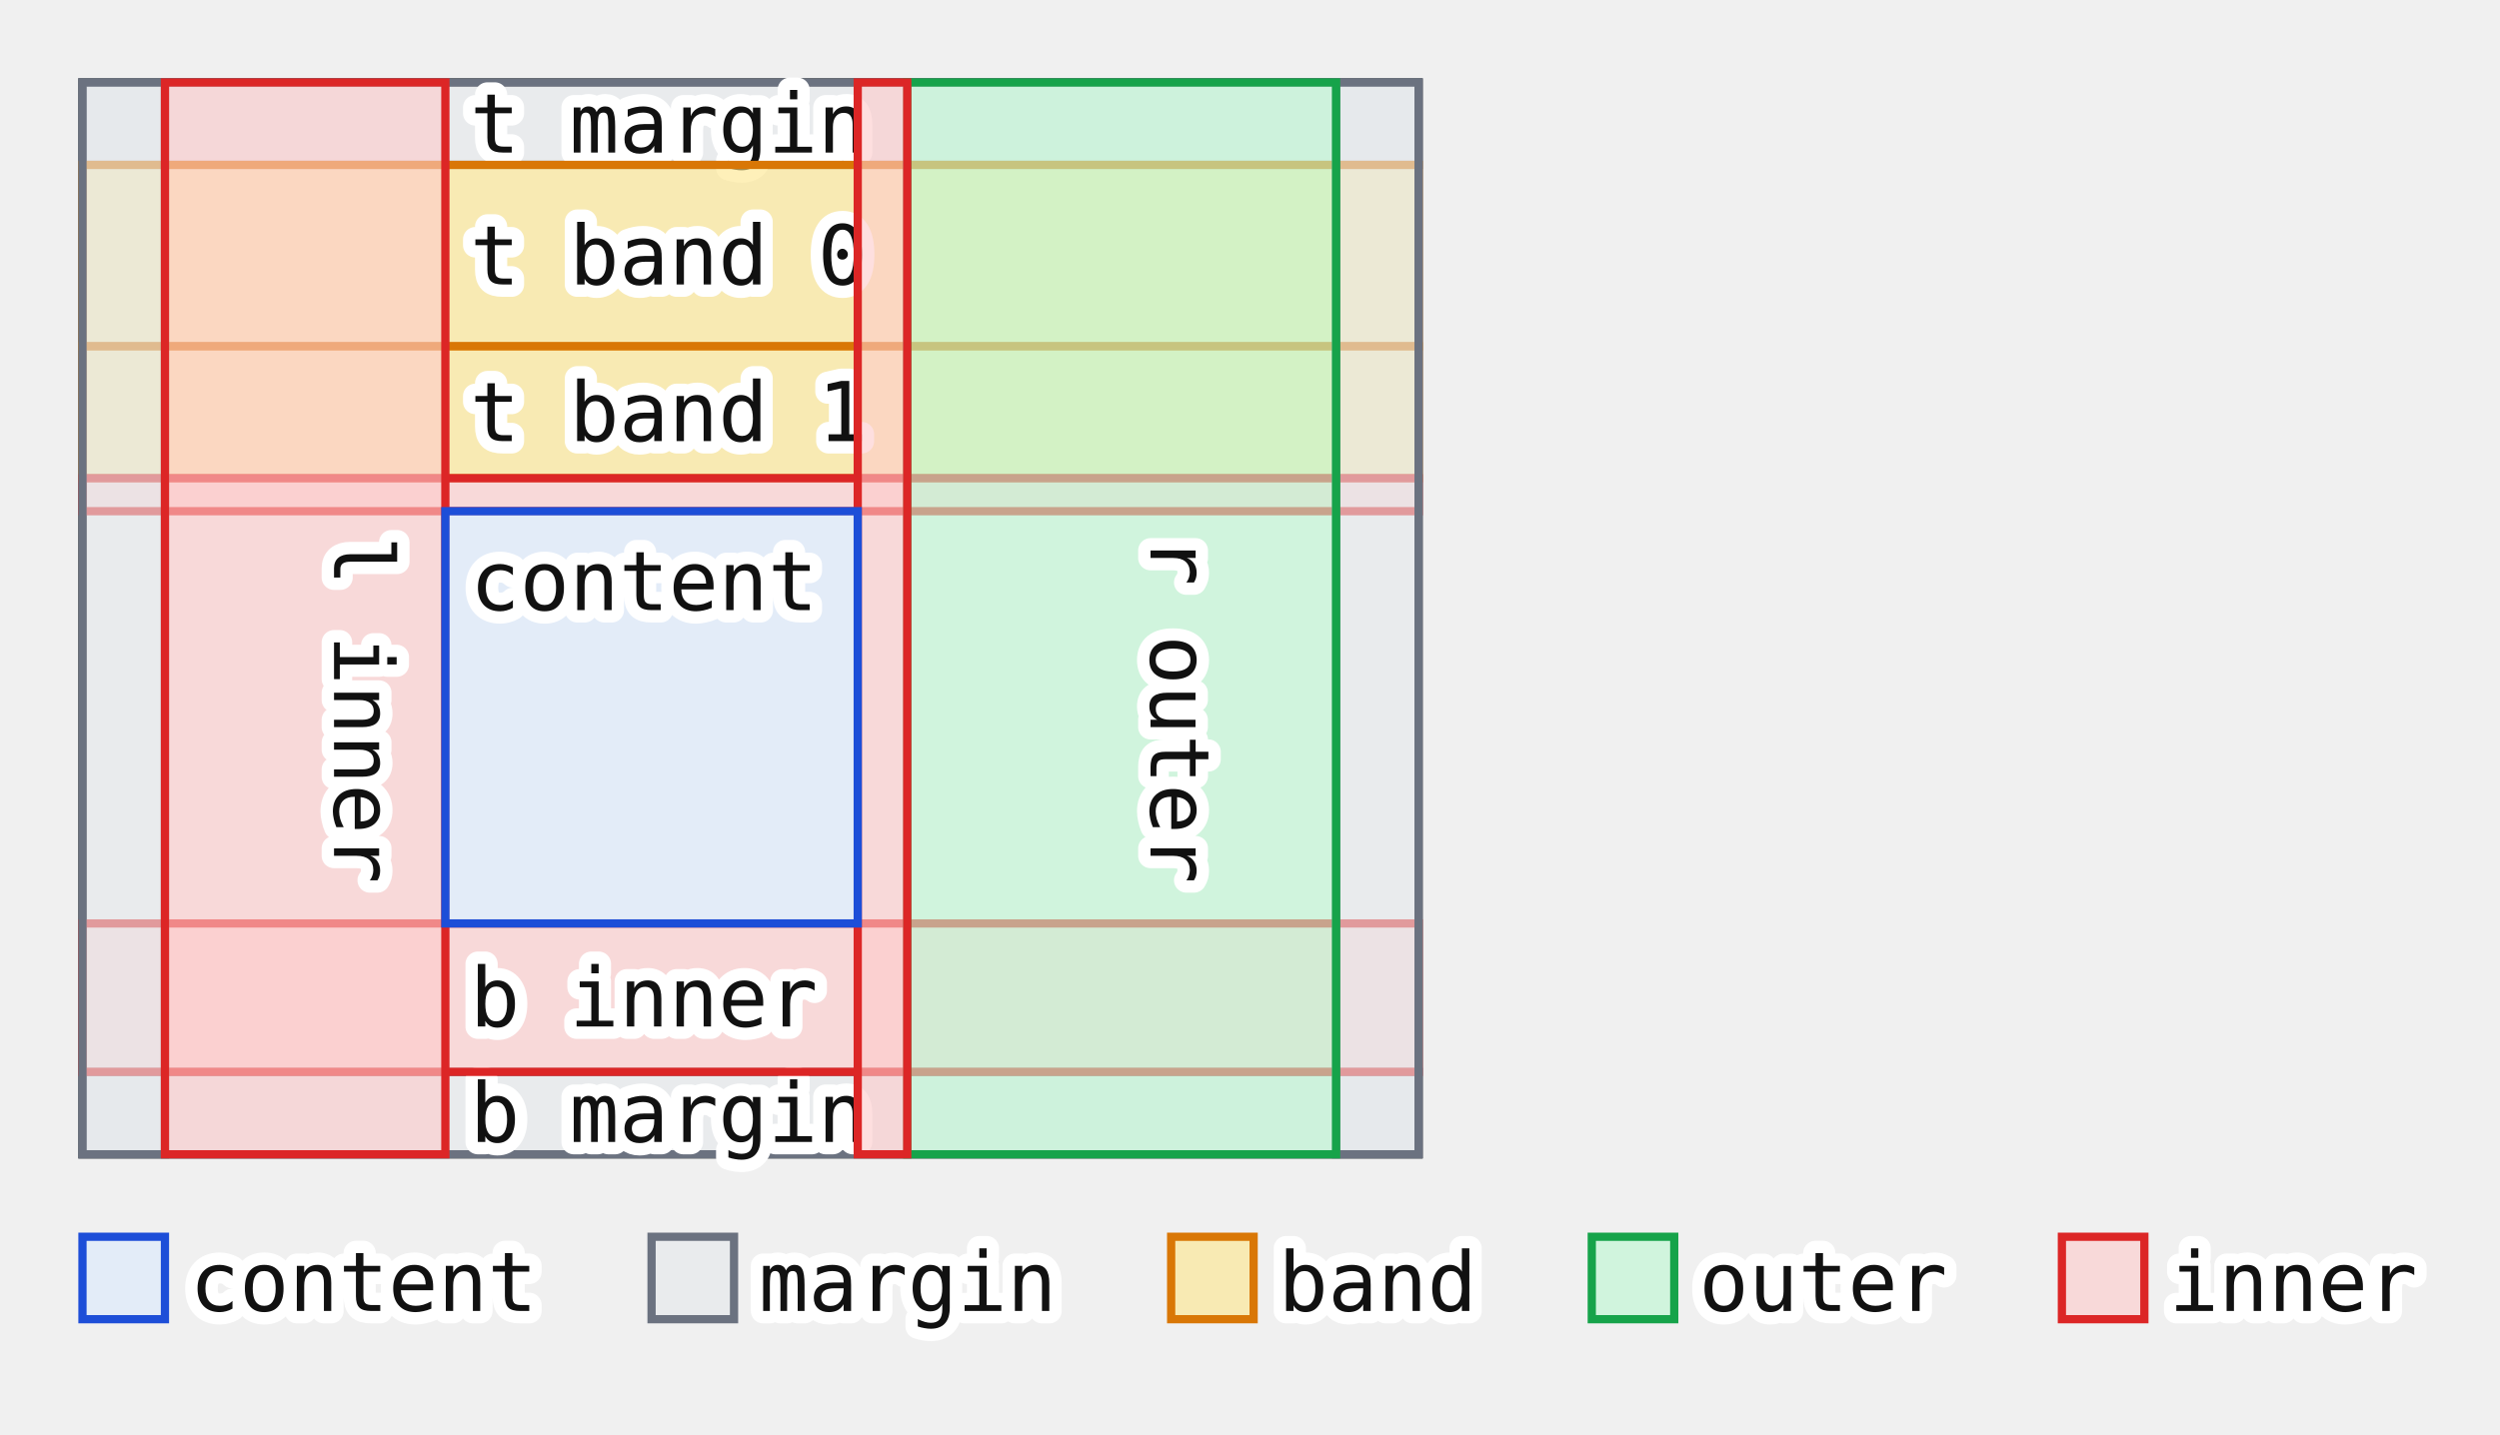
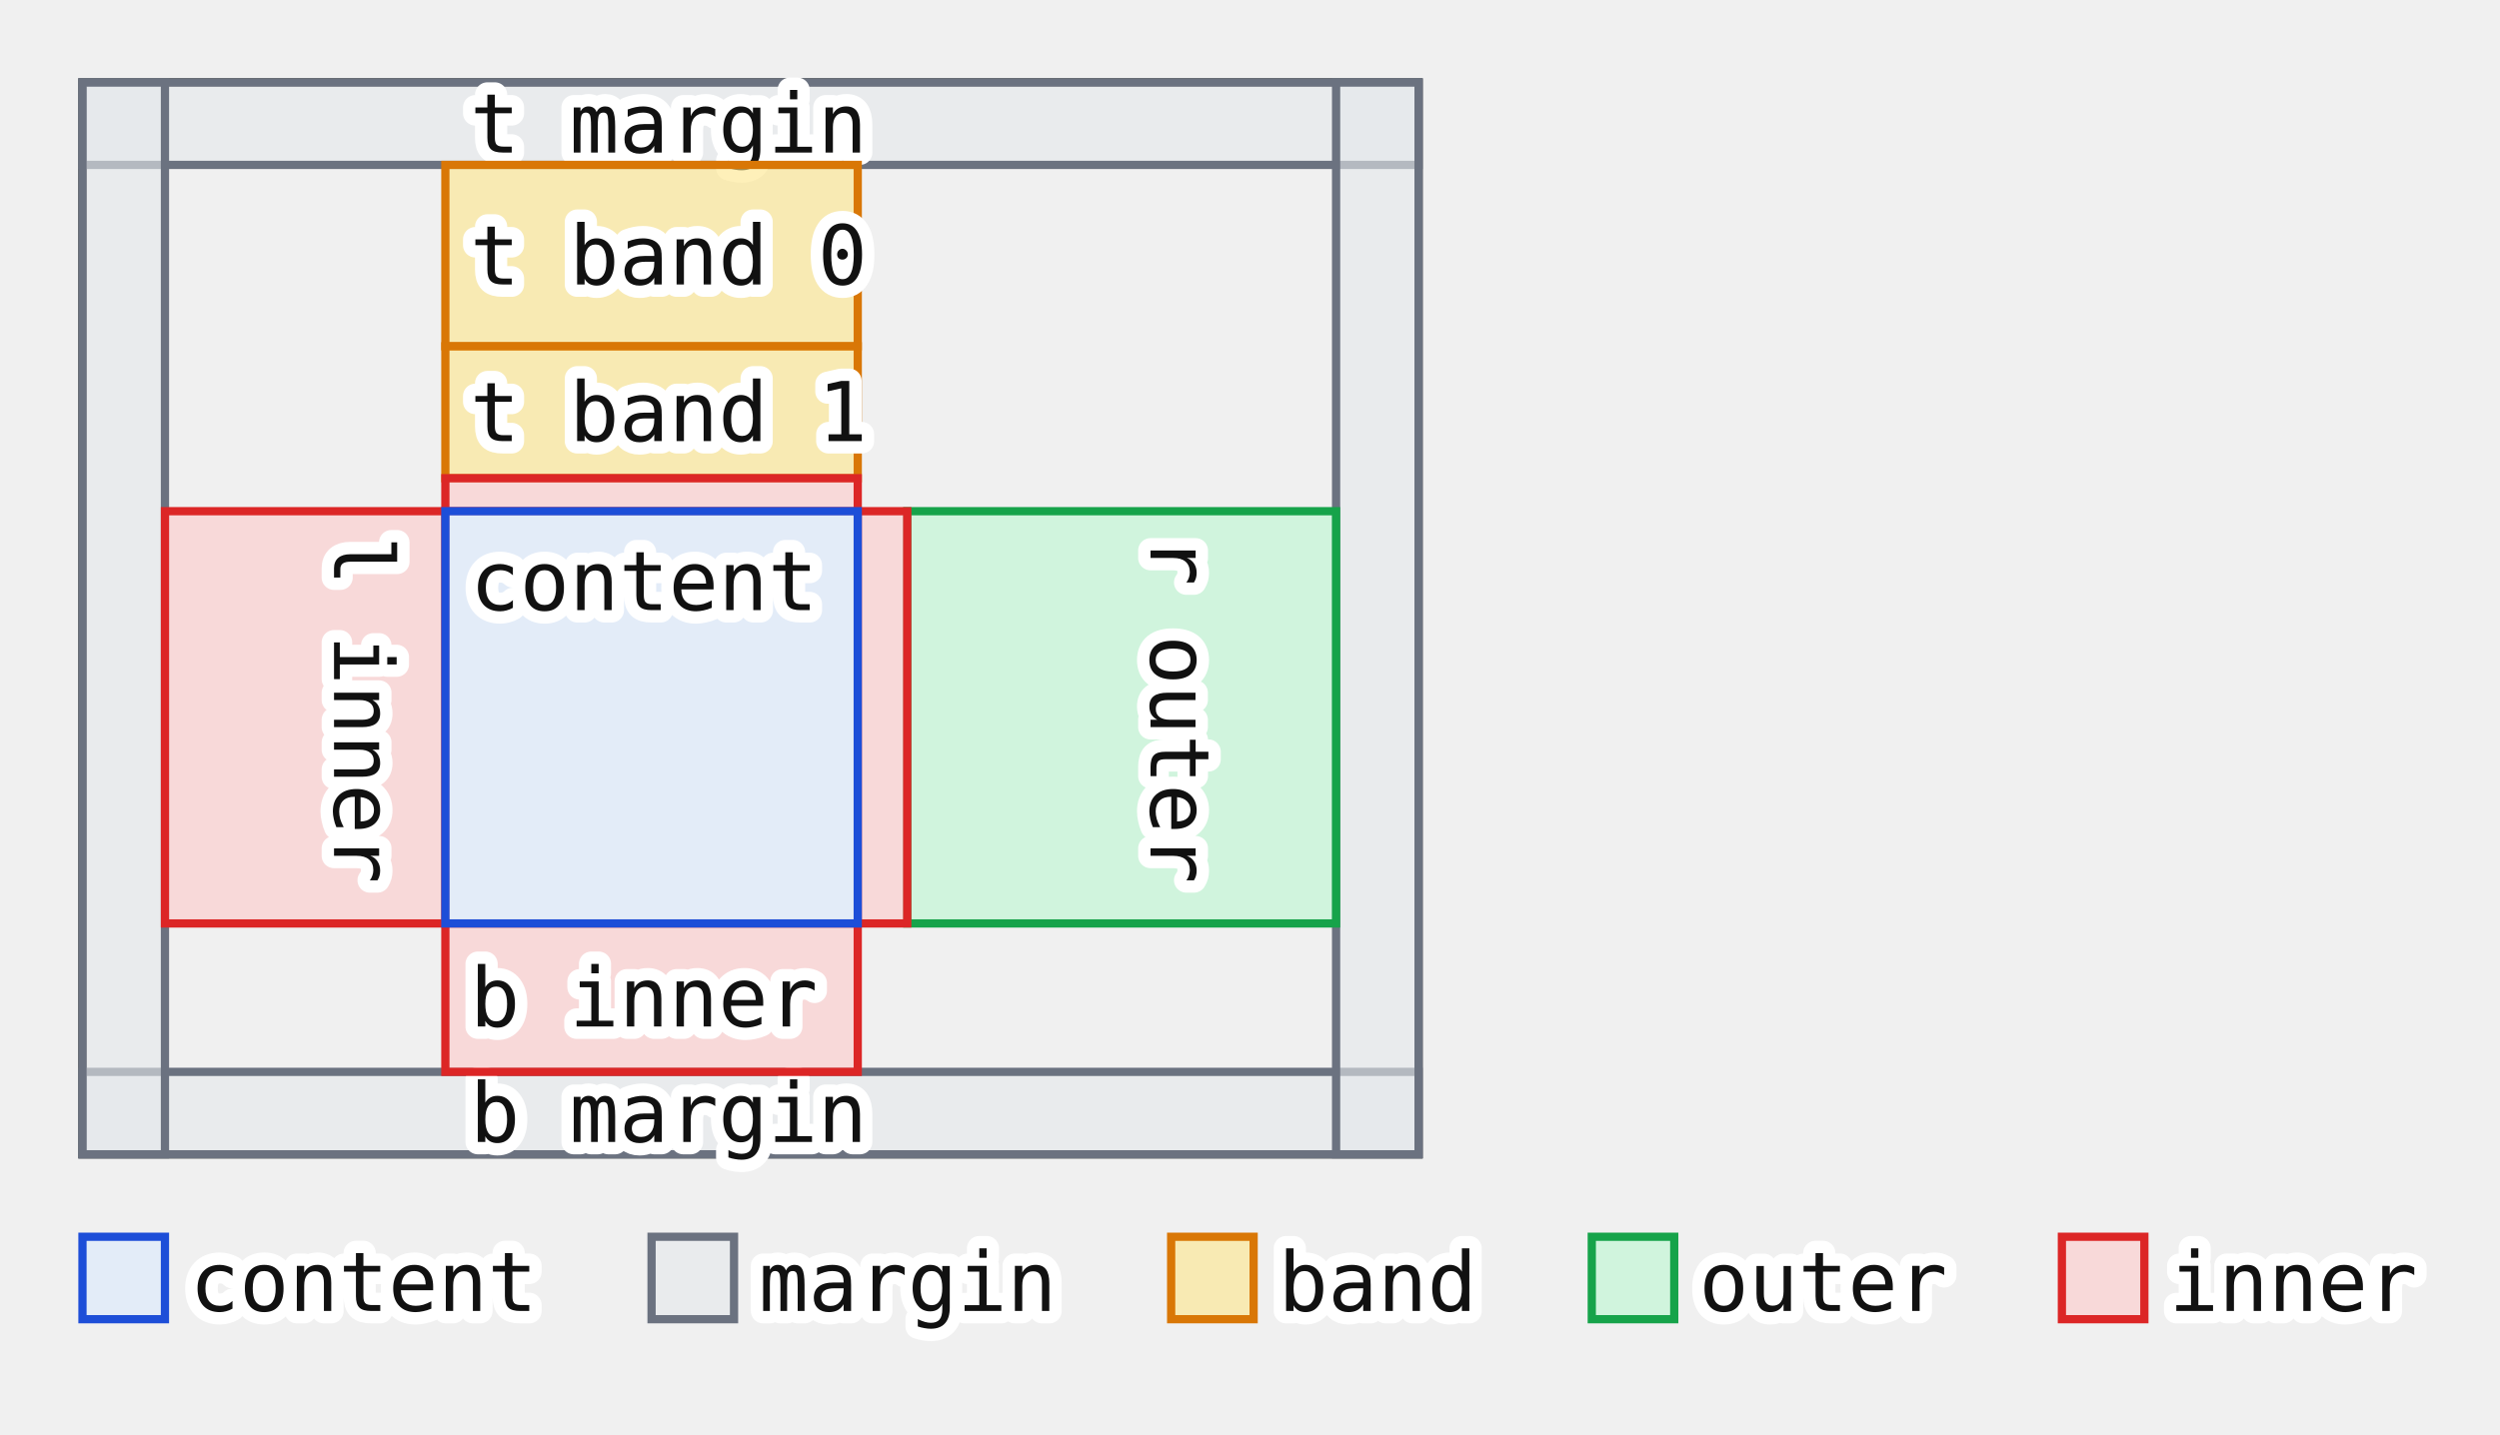
<svg xmlns="http://www.w3.org/2000/svg" viewBox="-10 -10 303 174" font-family="monospace" font-size="10">
  <rect x="0" y="0" width="162" height="130" fill="none" stroke="#111111" stroke-width="1" />
  <rect x="0" y="0" width="162" height="10" fill="#e5e7eb" fill-opacity="0.6" stroke="#6b7280" />
  <text x="47" y="8.5" fill="#111111" stroke="#ffffff" stroke-width="3" stroke-linejoin="round" paint-order="stroke">t margin</text>
-   <rect x="0" y="10" width="162" height="22" fill="#fde68a" fill-opacity="0.6" stroke="#d97706" />
+   <rect x="44" y="10" width="50" height="22" fill="#fde68a" fill-opacity="0.6" stroke="#d97706" />
  <text x="47" y="24.5" fill="#111111" stroke="#ffffff" stroke-width="3" stroke-linejoin="round" paint-order="stroke">t band 0</text>
-   <rect x="0" y="32" width="162" height="16" fill="#fde68a" fill-opacity="0.6" stroke="#d97706" />
+   <rect x="44" y="32" width="50" height="16" fill="#fde68a" fill-opacity="0.6" stroke="#d97706" />
  <text x="47" y="43.5" fill="#111111" stroke="#ffffff" stroke-width="3" stroke-linejoin="round" paint-order="stroke">t band 1</text>
-   <rect x="0" y="48" width="162" height="4" fill="#fecaca" fill-opacity="0.6" stroke="#dc2626" />
+   <rect x="44" y="48" width="50" height="4" fill="#fecaca" fill-opacity="0.6" stroke="#dc2626" />
  <rect x="0" y="120" width="162" height="10" fill="#e5e7eb" fill-opacity="0.6" stroke="#6b7280" />
  <text x="47" y="128.5" fill="#111111" stroke="#ffffff" stroke-width="3" stroke-linejoin="round" paint-order="stroke">b margin</text>
-   <rect x="0" y="102" width="162" height="18" fill="#fecaca" fill-opacity="0.6" stroke="#dc2626" />
+   <rect x="44" y="102" width="50" height="18" fill="#fecaca" fill-opacity="0.6" stroke="#dc2626" />
  <text x="47" y="114.5" fill="#111111" stroke="#ffffff" stroke-width="3" stroke-linejoin="round" paint-order="stroke">b inner</text>
  <rect x="0" y="0" width="10" height="130" fill="#e5e7eb" fill-opacity="0.6" stroke="#6b7280" />
-   <rect x="10" y="0" width="34" height="130" fill="#fecaca" fill-opacity="0.6" stroke="#dc2626" />
+   <rect x="10" y="52" width="34" height="50" fill="#fecaca" fill-opacity="0.6" stroke="#dc2626" />
  <text x="30.5" y="55" transform="rotate(90 30.5 55)" fill="#111111" stroke="#ffffff" stroke-width="3" stroke-linejoin="round" paint-order="stroke">l inner</text>
  <rect x="152" y="0" width="10" height="130" fill="#e5e7eb" fill-opacity="0.6" stroke="#6b7280" />
-   <rect x="100" y="0" width="52" height="130" fill="#bbf7d0" fill-opacity="0.6" stroke="#16a34a" />
+   <rect x="100" y="52" width="52" height="50" fill="#bbf7d0" fill-opacity="0.6" stroke="#16a34a" />
  <text x="129.5" y="55" transform="rotate(90 129.5 55)" fill="#111111" stroke="#ffffff" stroke-width="3" stroke-linejoin="round" paint-order="stroke">r outer</text>
-   <rect x="94" y="0" width="6" height="130" fill="#fecaca" fill-opacity="0.6" stroke="#dc2626" />
+   <rect x="94" y="52" width="6" height="50" fill="#fecaca" fill-opacity="0.6" stroke="#dc2626" />
  <rect x="44" y="52" width="50" height="50" fill="#dbeafe" fill-opacity="0.6" stroke="#1d4ed8" />
  <text x="47" y="64" fill="#111111" stroke="#ffffff" stroke-width="3" stroke-linejoin="round" paint-order="stroke">content</text>
  <rect x="0" y="140" width="10" height="10" fill="#dbeafe" fill-opacity="0.6" stroke="#1d4ed8" />
  <text x="13" y="149" fill="#111111" stroke="#ffffff" stroke-width="3" stroke-linejoin="round" paint-order="stroke">content</text>
  <rect x="69" y="140" width="10" height="10" fill="#e5e7eb" fill-opacity="0.6" stroke="#6b7280" />
  <text x="82" y="149" fill="#111111" stroke="#ffffff" stroke-width="3" stroke-linejoin="round" paint-order="stroke">margin</text>
  <rect x="132" y="140" width="10" height="10" fill="#fde68a" fill-opacity="0.6" stroke="#d97706" />
  <text x="145" y="149" fill="#111111" stroke="#ffffff" stroke-width="3" stroke-linejoin="round" paint-order="stroke">band</text>
  <rect x="183" y="140" width="10" height="10" fill="#bbf7d0" fill-opacity="0.6" stroke="#16a34a" />
  <text x="196" y="149" fill="#111111" stroke="#ffffff" stroke-width="3" stroke-linejoin="round" paint-order="stroke">outer</text>
  <rect x="240" y="140" width="10" height="10" fill="#fecaca" fill-opacity="0.6" stroke="#dc2626" />
  <text x="253" y="149" fill="#111111" stroke="#ffffff" stroke-width="3" stroke-linejoin="round" paint-order="stroke">inner</text>
</svg>
